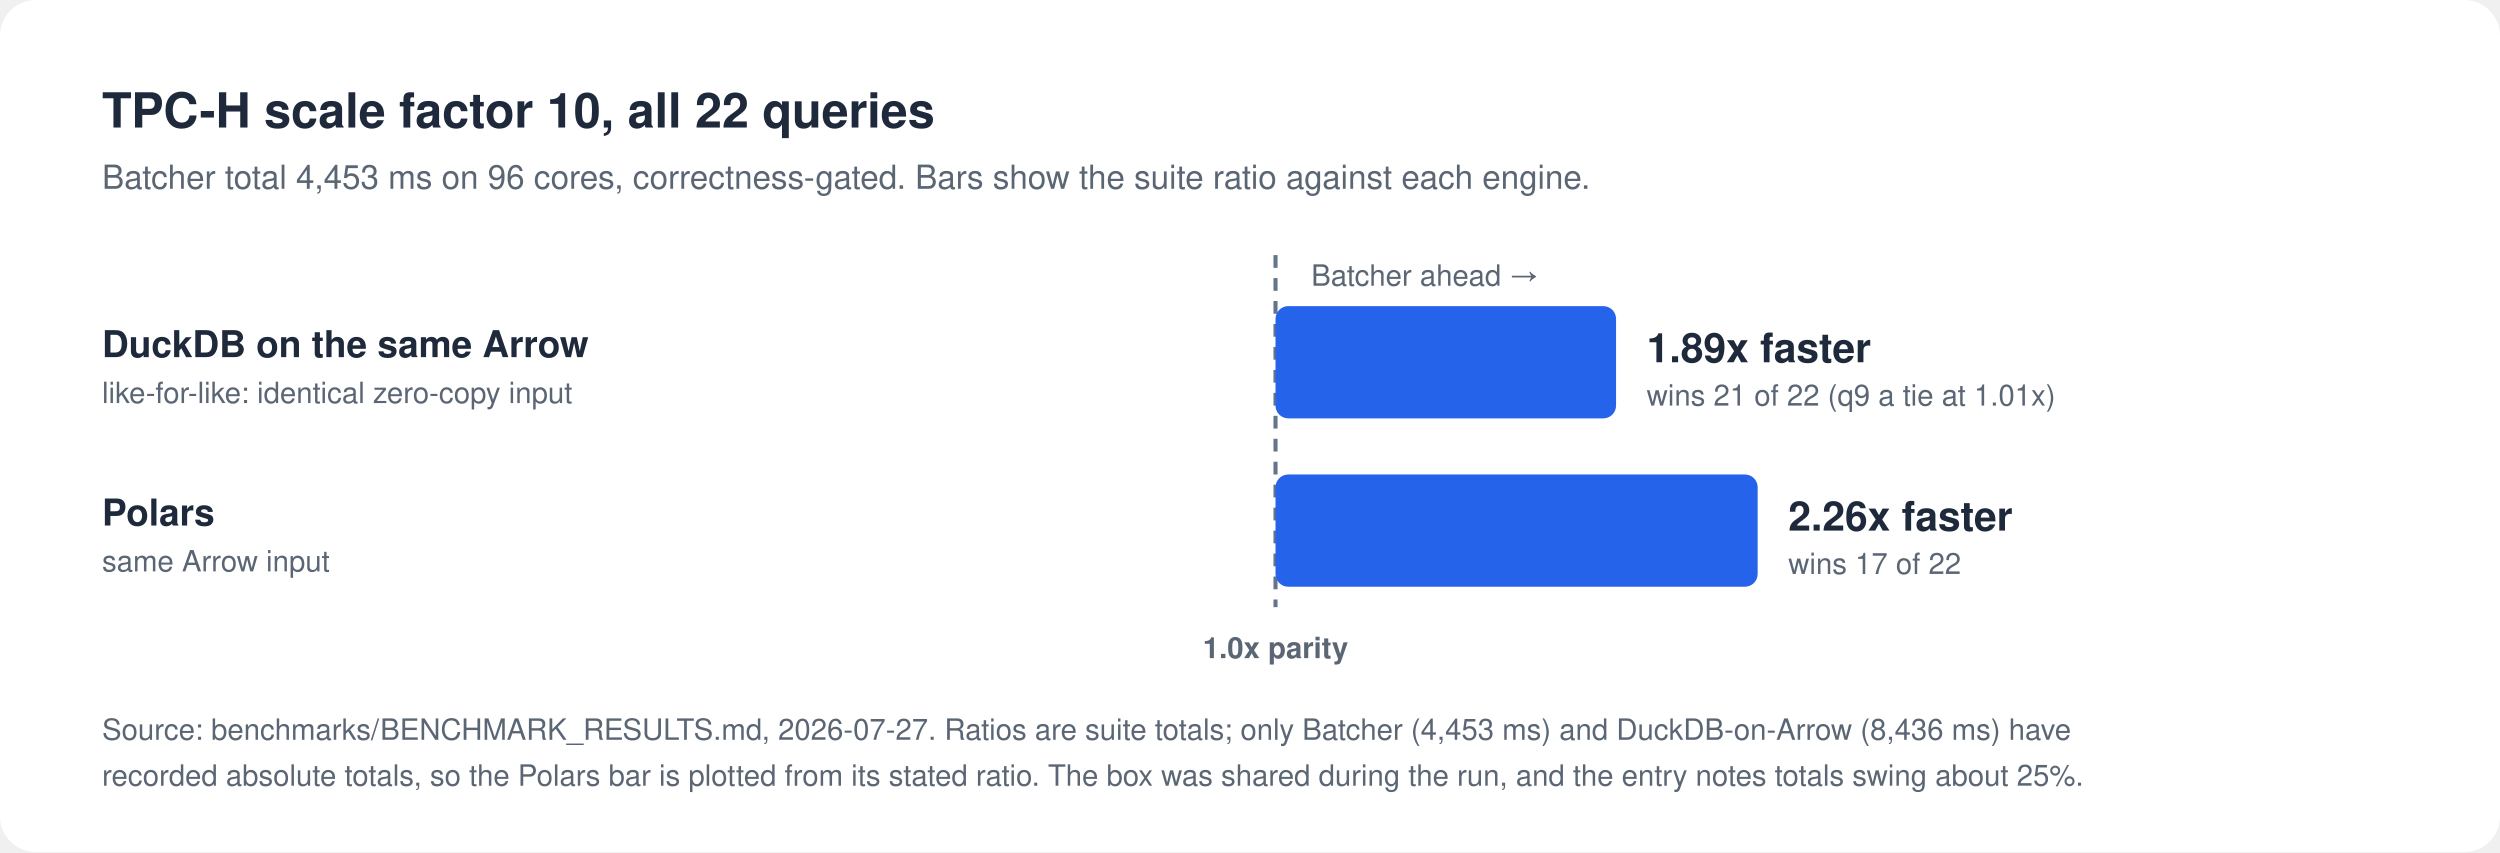
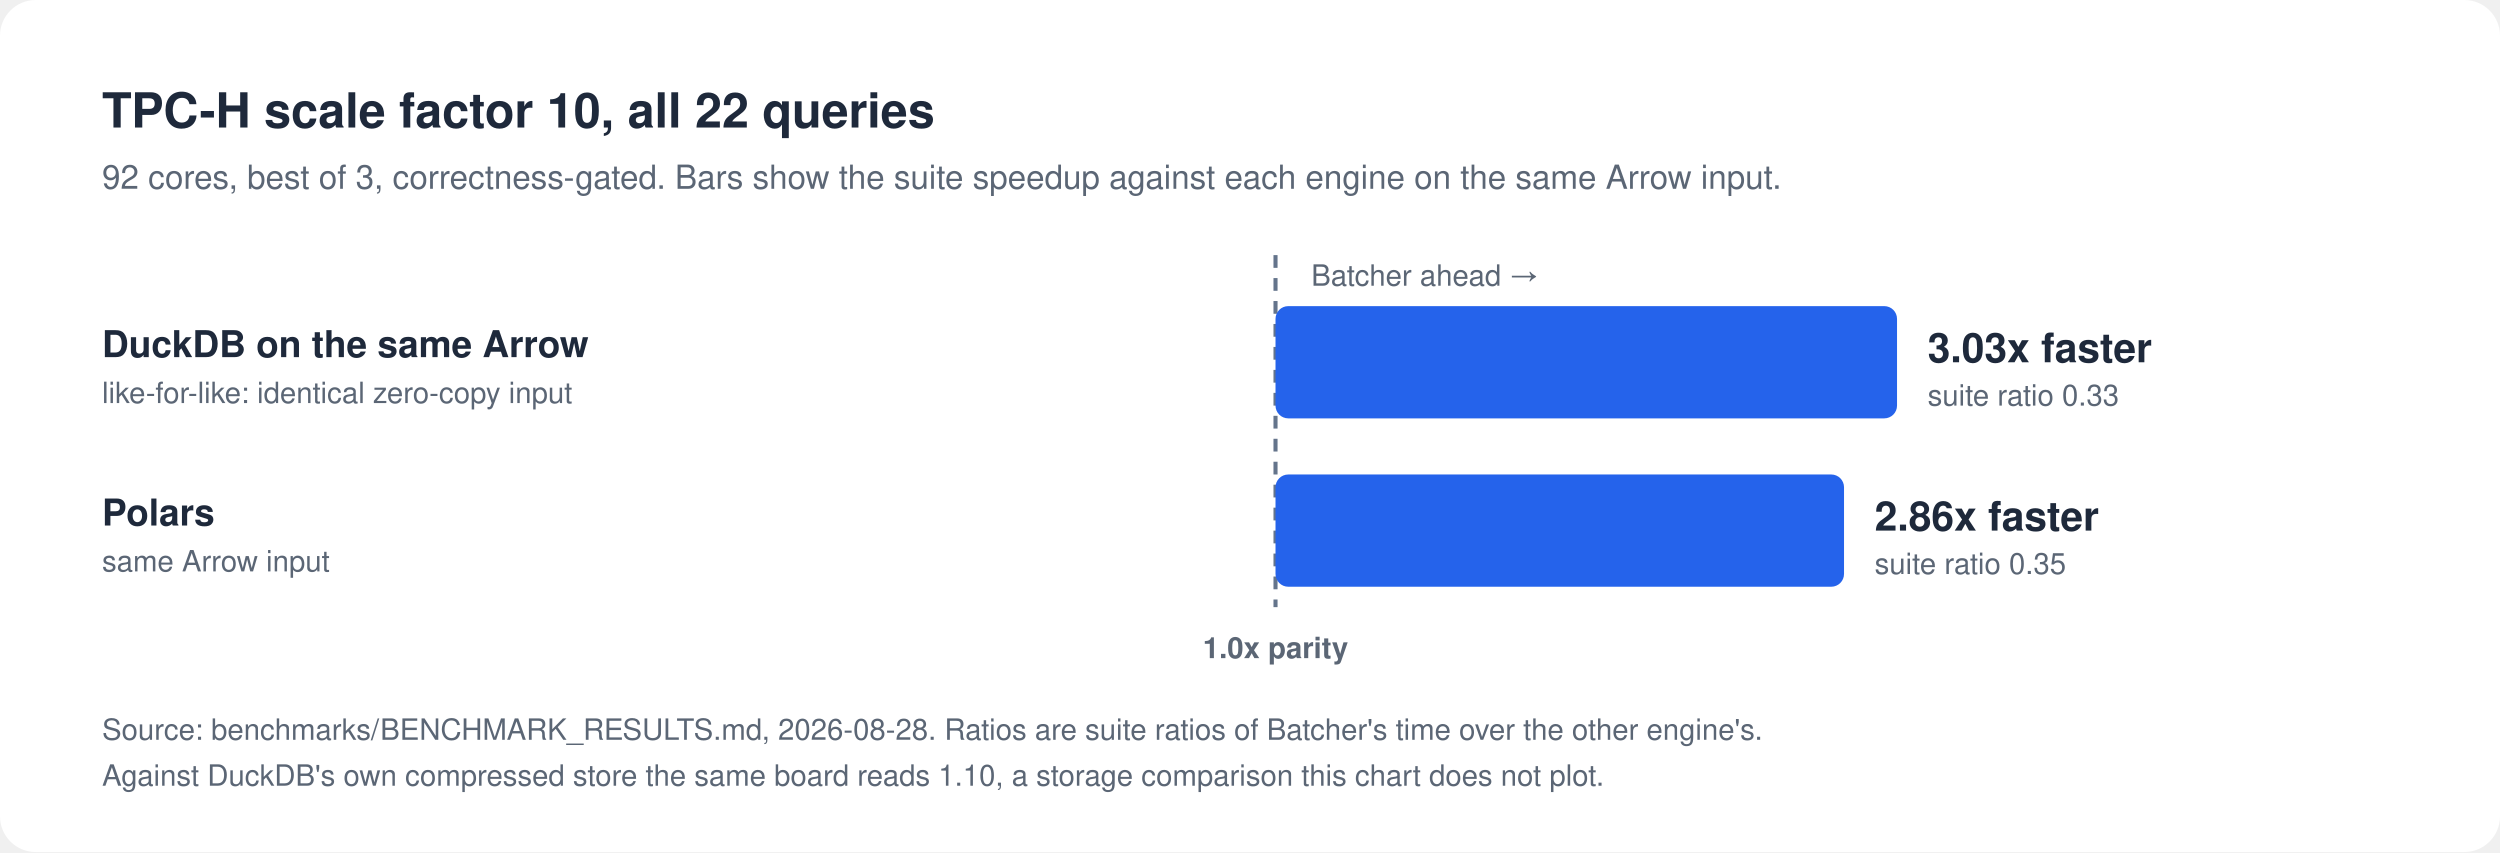
<svg xmlns="http://www.w3.org/2000/svg" viewBox="0 0 980 334" role="img" width="980" height="334">
  <defs>
    <style>
  .surf { fill: #ffffff; }
  .plot { fill: #f8fafc; stroke: #e2e8f0; }
  .win { fill: #2563eb; }
  .parity { stroke: #64748b; }
  .t-head { fill: #1e293b; }
  .t-sub { fill: #5b6675; }
  .t-val { fill: #1e293b; }
  @media (prefers-color-scheme: dark) {
    .surf { fill: #131c31; }
    .plot { fill: #0f172a; stroke: #243049; }
    .win { fill: #60a5fa; }
    .parity { stroke: #94a3b8; }
    .t-head { fill: #e2e8f0; }
    .t-sub { fill: #94a3b8; }
    .t-val { fill: #e2e8f0; }
  }
</style>
  </defs>
  <rect x="0" y="0" width="980" height="334" rx="14" class="surf" />
  <text x="40" y="50" font-family="Helvetica,Arial,sans-serif" font-size="19" font-weight="700" class="t-head">TPC-H scale factor 10, all 22 queries</text>
-   <text x="40" y="74" font-family="Helvetica,Arial,sans-serif" font-size="13" class="t-sub">Batcher total 4,453 ms on 96 cores, correctness-gated. Bars show the suite ratio against each engine.</text>
+   <text x="40" y="74" font-family="Helvetica,Arial,sans-serif" font-size="13" class="t-sub">92 cores, best of 3, correctness-gated. Bars show the suite speedup against each engine on the same Arrow input.</text>
  <line x1="500" y1="100" x2="500" y2="238" class="parity" stroke-width="1.6" stroke-dasharray="5 4" />
  <text x="500" y="258" text-anchor="middle" font-family="Helvetica,Arial,sans-serif" font-size="11.5" font-weight="700" class="t-sub">1.0x parity</text>
  <text x="514" y="112" font-family="Helvetica,Arial,sans-serif" font-size="11.5" class="t-sub">Batcher ahead →</text>
  <text x="40" y="140" font-family="Helvetica,Arial,sans-serif" font-size="14.5" font-weight="700" class="t-head">DuckDB on the same Arrow</text>
  <text x="40" y="158" font-family="Helvetica,Arial,sans-serif" font-size="11.5" class="t-sub">like-for-like: identical zero-copy input</text>
-   <rect x="500" y="120" width="133.5" height="44" rx="5" class="win" />
-   <text x="645.5" y="142" font-family="Helvetica,Arial,sans-serif" font-size="16" font-weight="700" class="t-val">1.89x faster</text>
-   <text x="645.5" y="159" font-family="Helvetica,Arial,sans-serif" font-size="11.5" class="t-sub">wins 21 of 22 (q9 a tie at 1.01x)</text>
+   <rect x="500" y="120" width="243.636" height="44" rx="5" class="win" />
+   <text x="755.636" y="142" font-family="Helvetica,Arial,sans-serif" font-size="16" font-weight="700" class="t-val">3.03x faster</text>
+   <text x="755.636" y="159" font-family="Helvetica,Arial,sans-serif" font-size="11.5" class="t-sub">suite ratio 0.33</text>
  <text x="40" y="206" font-family="Helvetica,Arial,sans-serif" font-size="14.5" font-weight="700" class="t-head">Polars</text>
  <text x="40" y="224" font-family="Helvetica,Arial,sans-serif" font-size="11.5" class="t-sub">same Arrow input</text>
-   <rect x="500" y="186" width="189" height="44" rx="5" class="win" />
-   <text x="701.0" y="208" font-family="Helvetica,Arial,sans-serif" font-size="16" font-weight="700" class="t-val">2.26x faster</text>
-   <text x="701.0" y="225" font-family="Helvetica,Arial,sans-serif" font-size="11.5" class="t-sub">wins 17 of 22</text>
-   <text x="40" y="290" font-family="Helvetica,Arial,sans-serif" font-size="11.5" class="t-sub">Source: benchmarks/BENCHMARK_RESULTS.md, 2026-07-27. Ratios are suite totals; only Batcher (4,453 ms) and DuckDB-on-Arrow (8,436 ms) have</text>
-   <text x="40" y="308" font-family="Helvetica,Arial,sans-serif" font-size="11.5" class="t-sub">recorded absolute totals, so the Polars bar is plotted from its stated ratio. The box was shared during the run, and the entry notes totals swing about 25%.</text>
+   <rect x="500" y="186" width="222.857" height="44" rx="5" class="win" />
+   <text x="734.857" y="208" font-family="Helvetica,Arial,sans-serif" font-size="16" font-weight="700" class="t-val">2.86x faster</text>
+   <text x="734.857" y="225" font-family="Helvetica,Arial,sans-serif" font-size="11.5" class="t-sub">suite ratio 0.35</text>
+   <text x="40" y="290" font-family="Helvetica,Arial,sans-serif" font-size="11.5" class="t-sub">Source: benchmarks/BENCHMARK_RESULTS.md, 2026-08-28. Ratios are suite ratios of Batcher's time over the other engine's.</text>
+   <text x="40" y="308" font-family="Helvetica,Arial,sans-serif" font-size="11.5" class="t-sub">Against DuckDB's own compressed store the same board reads 1.10, a storage comparison this chart does not plot.</text>
</svg>
